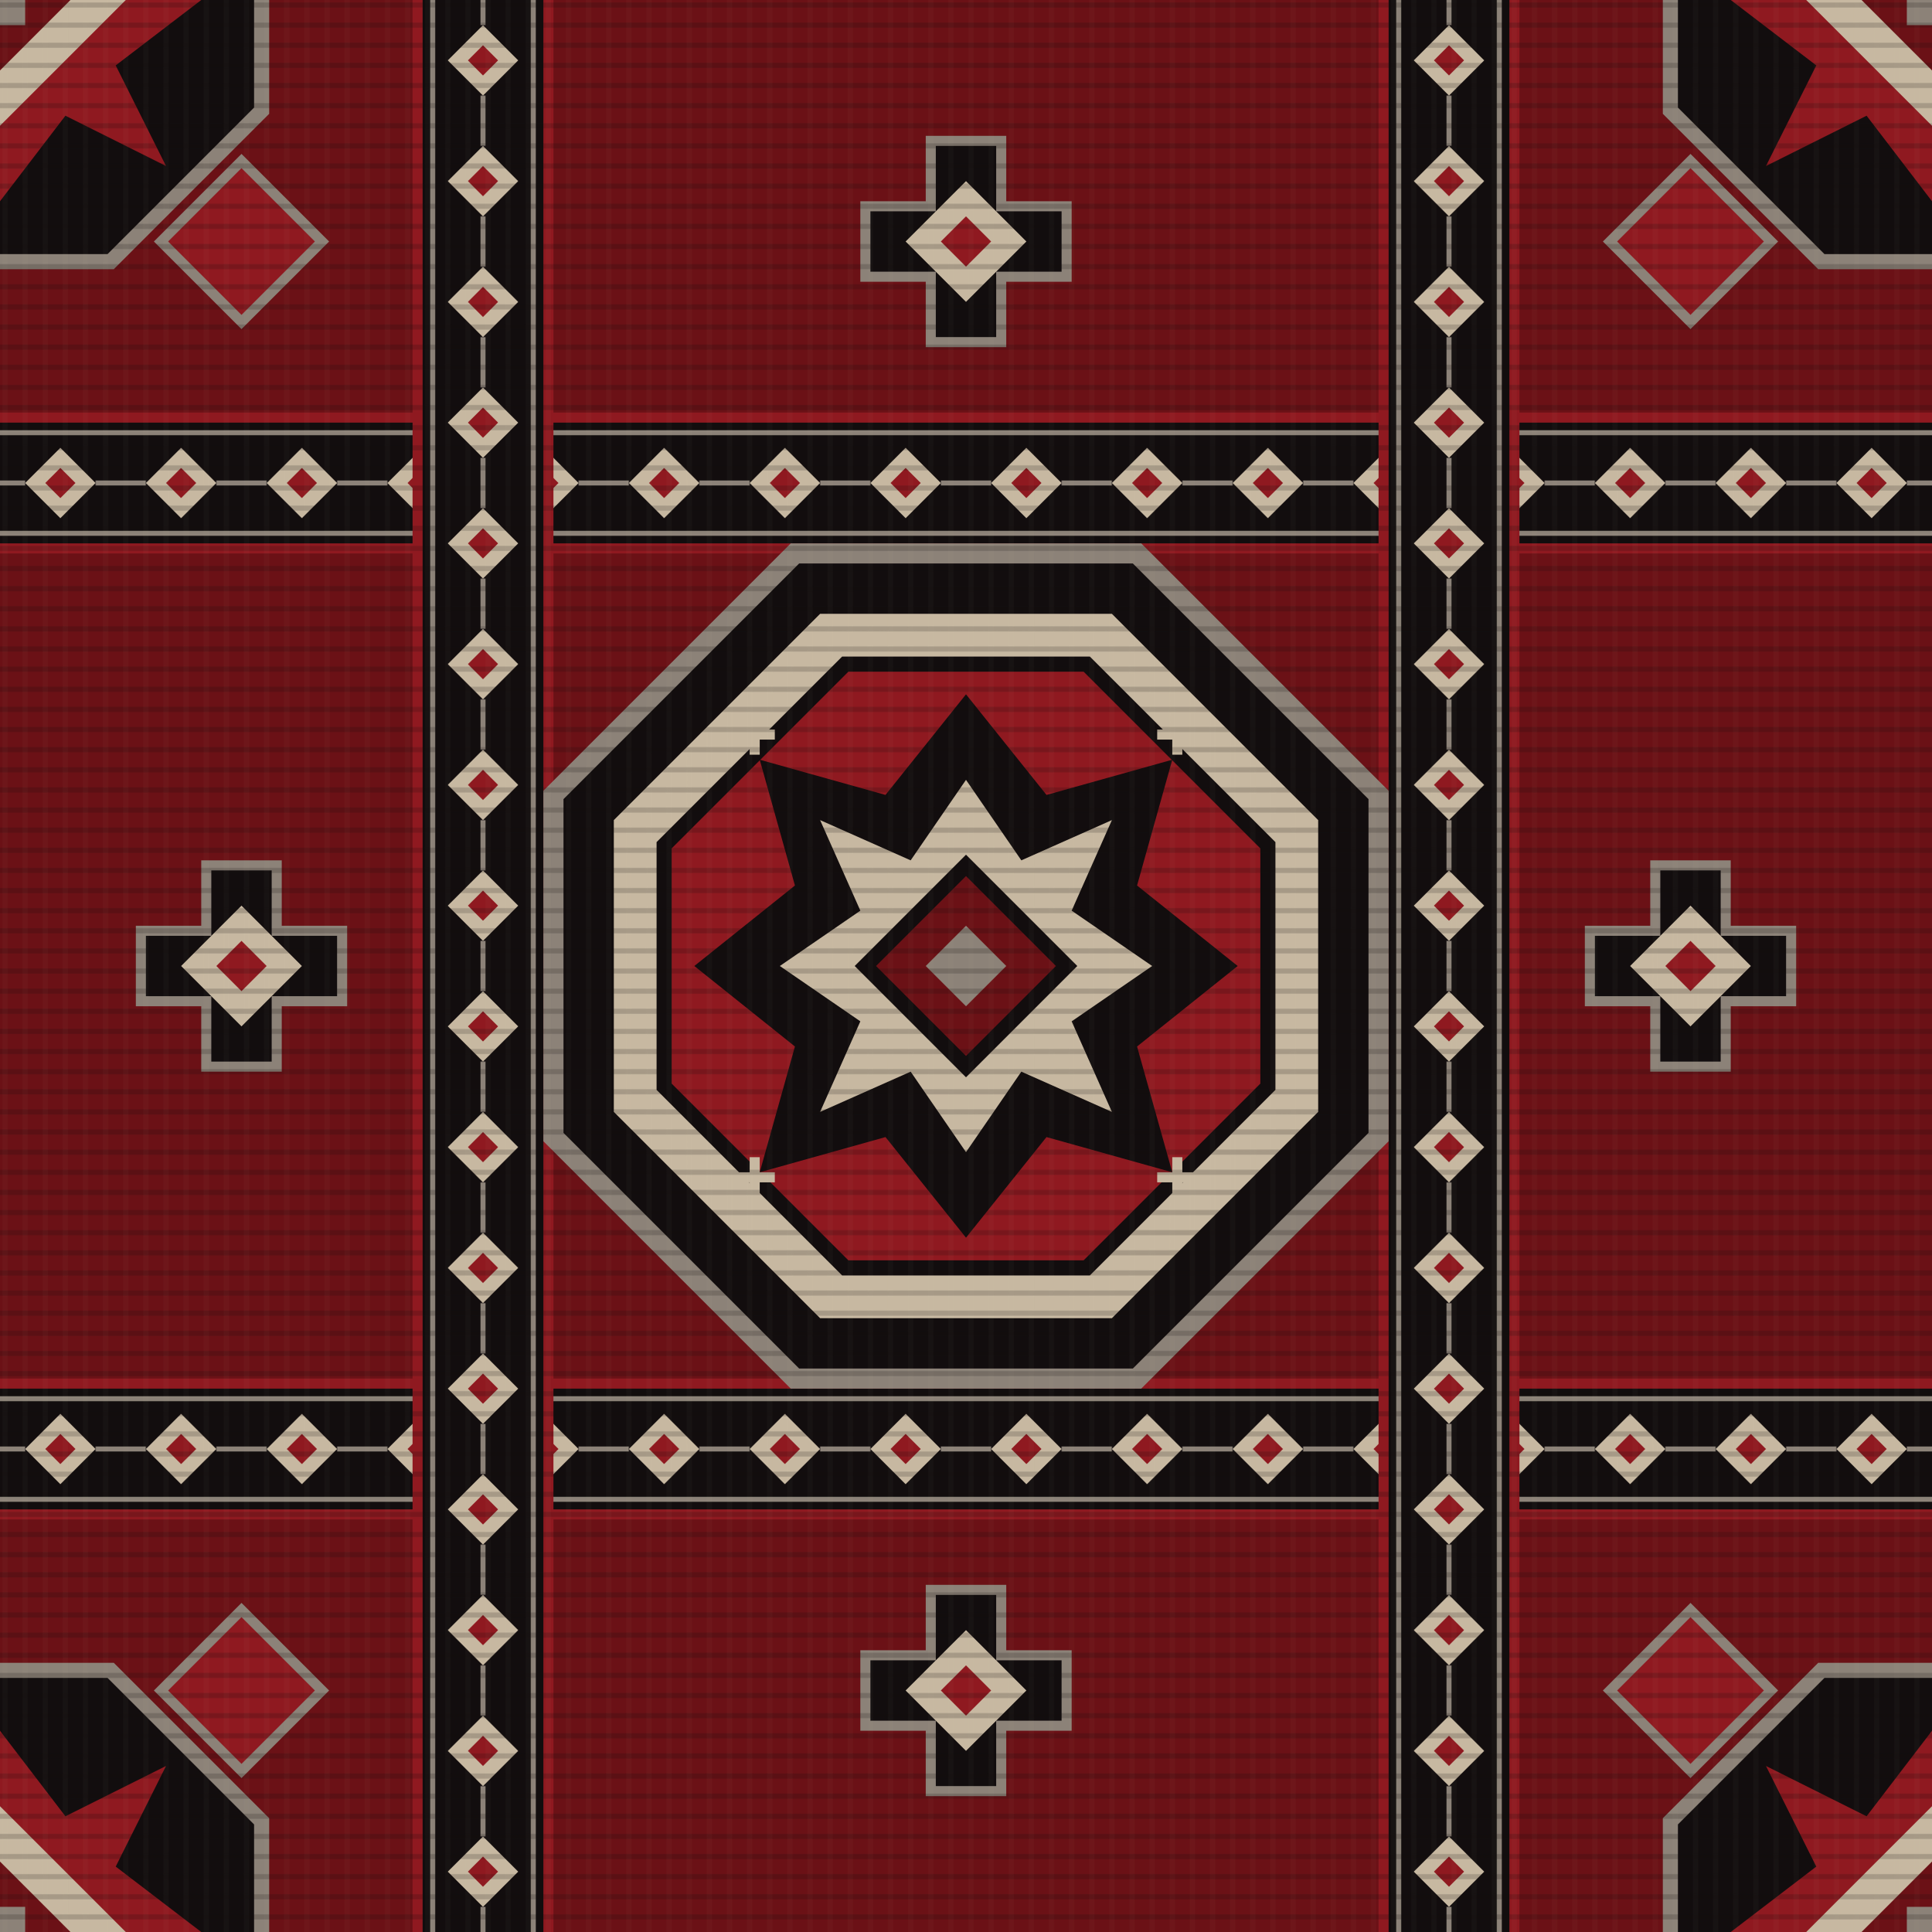
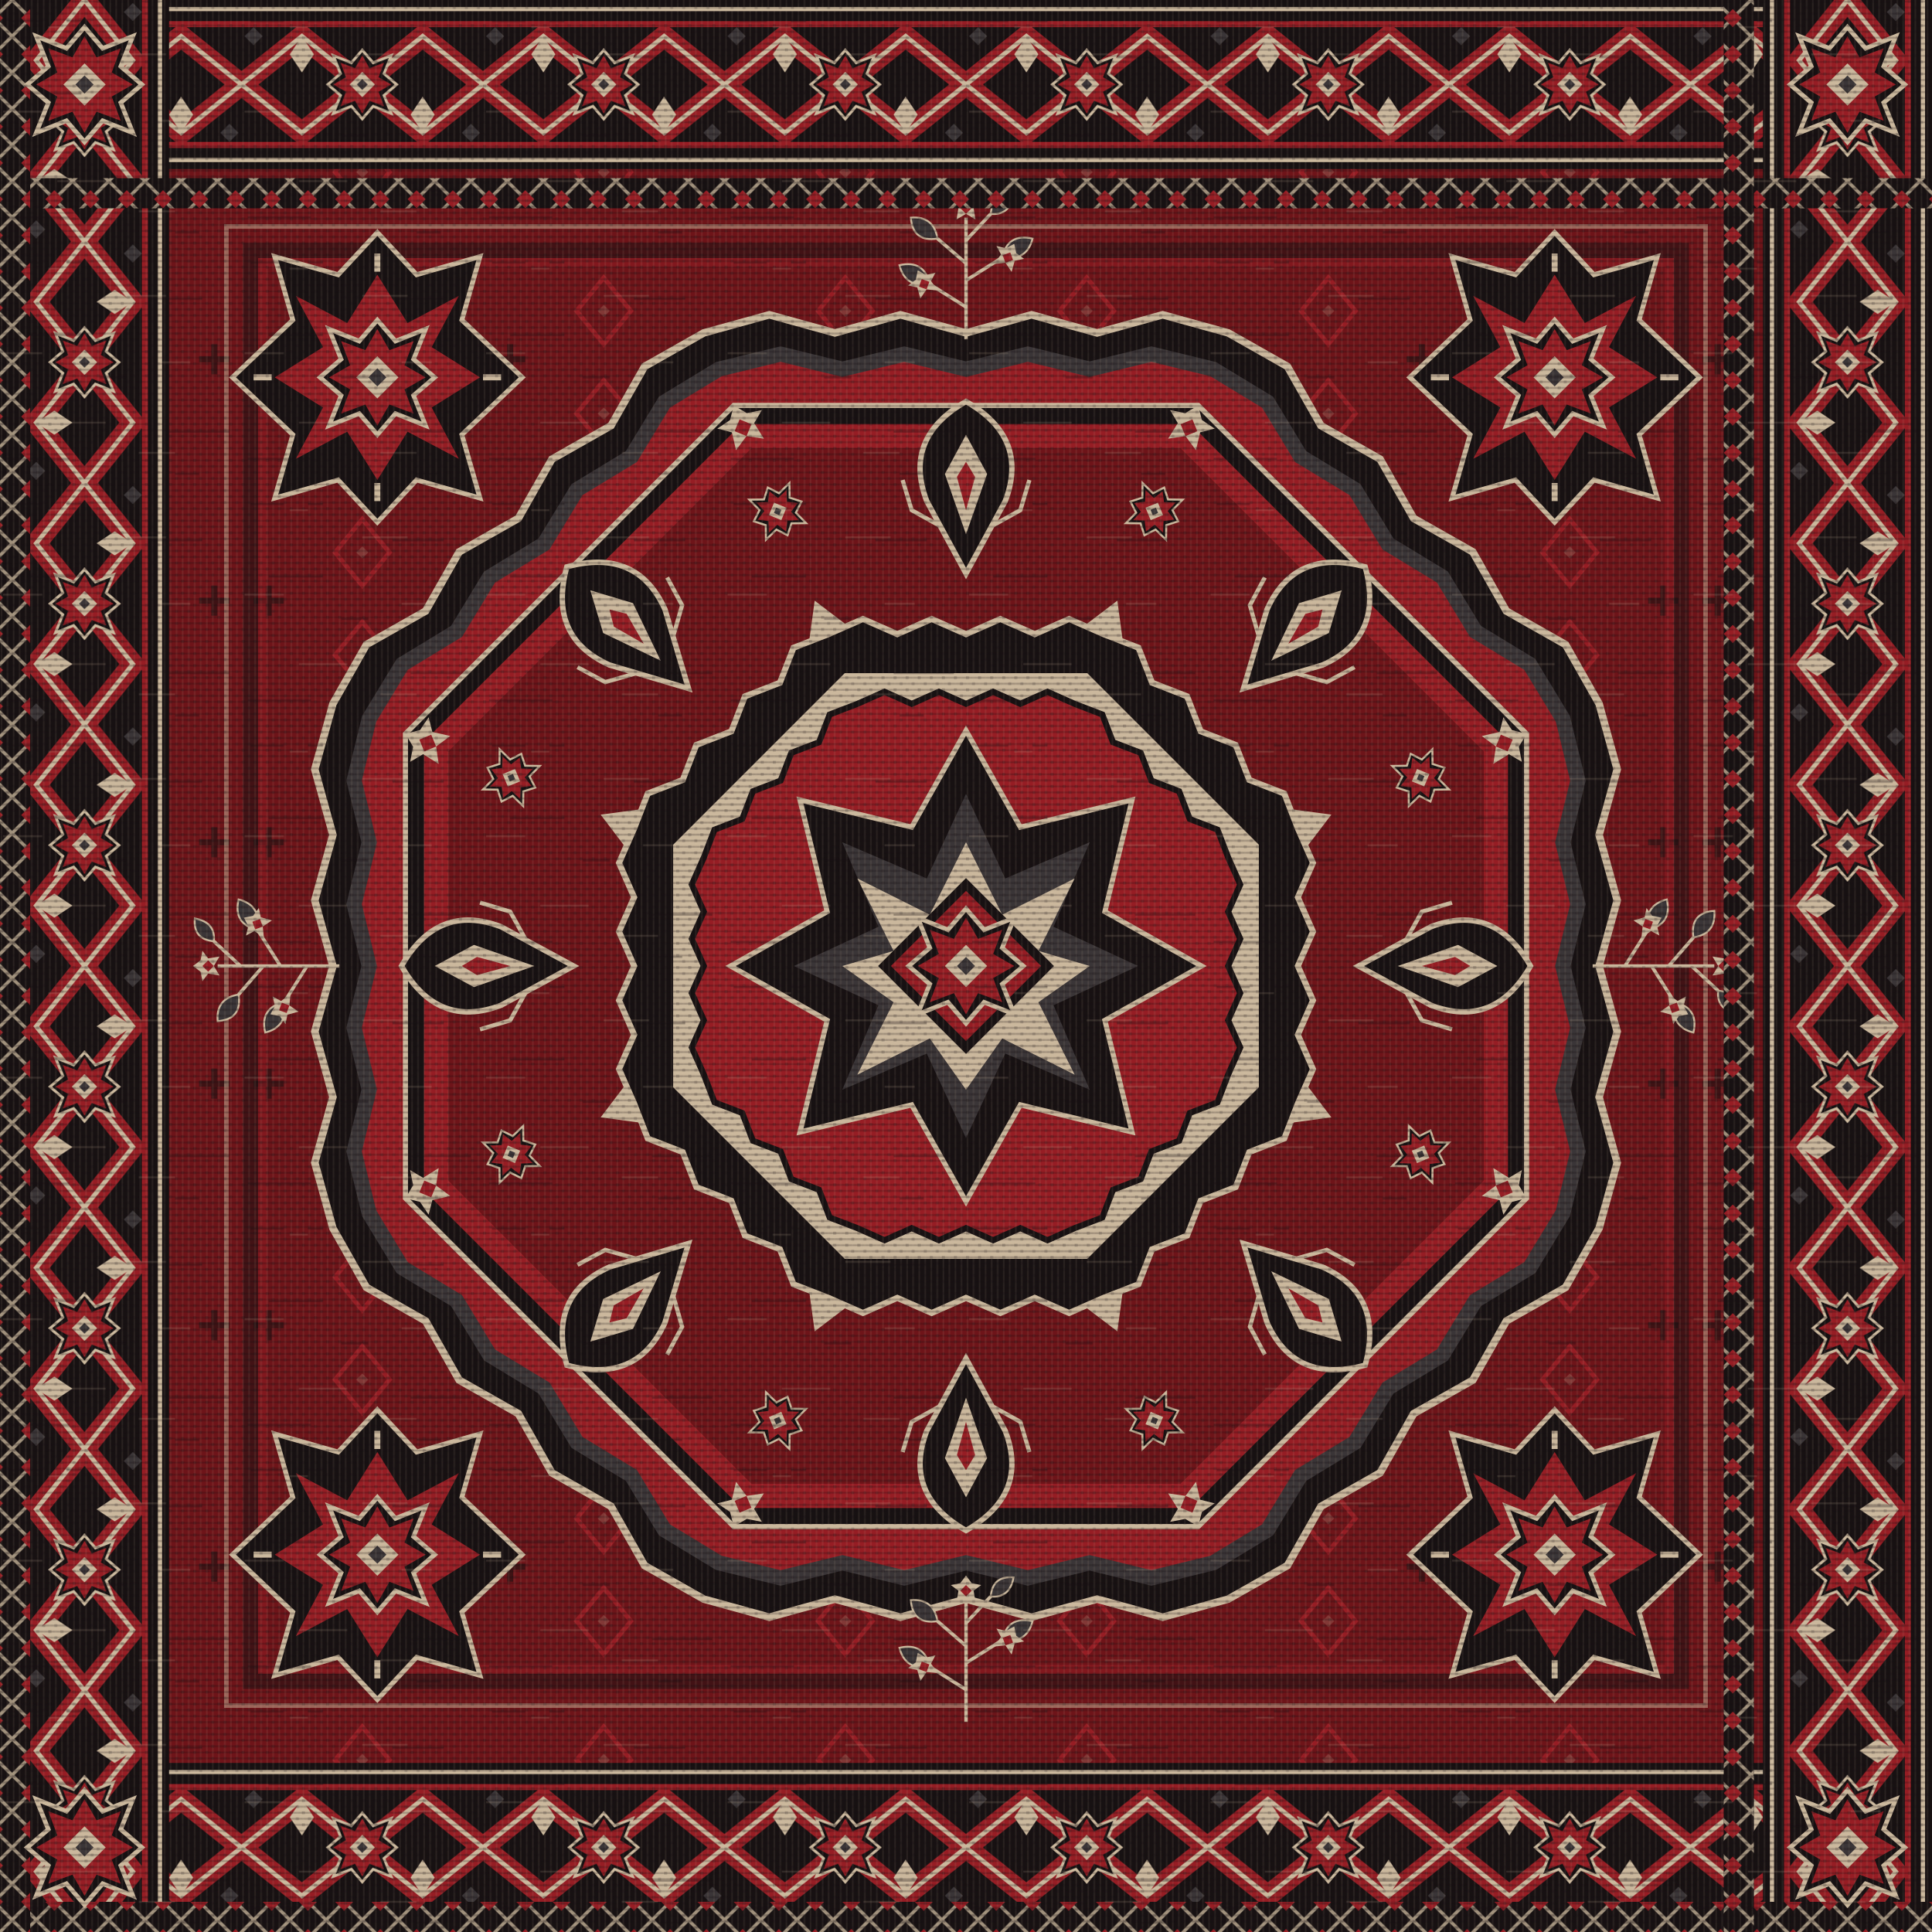
- <svg xmlns="http://www.w3.org/2000/svg" width="384" height="384" viewBox="0 0 384 384" fill="none">
+ <svg xmlns="http://www.w3.org/2000/svg" width="640" height="640" viewBox="0 0 640 640" fill="none">
  <defs>
-     <pattern id="weave" width="8" height="8" patternUnits="userSpaceOnUse">
-       <path d="M0 1h8M0 5h8" stroke="#120d0e" stroke-opacity=".18" />
-       <path d="M1 0v8M5 0v8" stroke="#c7b8a1" stroke-opacity=".035" />
+     <pattern id="thread" width="4" height="4" patternUnits="userSpaceOnUse">
+       <path d="M0 .5h4M0 2.5h4" stroke="#171112" stroke-opacity=".23" stroke-width=".65" />
+       <path d="M.5 0v4M2.5 0v4" stroke="#cbb89d" stroke-opacity=".1" stroke-width=".55" />
+       <path d="M0 0h1v1H0zm2 2h1v1H2Z" fill="#171112" fill-opacity=".17" />
    </pattern>
-     <pattern id="border" y="84" width="48" height="24" patternUnits="userSpaceOnUse">
-       <path d="M0 0h48v24H0z" fill="#120d0e" />
-       <path d="M0 2h48M0 22h48" stroke="#8c8278" />
-       <path d="m12 5 7 7-7 7-7-7Zm24 0 7 7-7 7-7-7Z" fill="#c7b8a1" />
-       <path d="m12 9 3 3-3 3-3-3Zm24 0 3 3-3 3-3-3Z" fill="#8f1920" />
-       <path d="M0 12h5m14 0h10m14 0h5" stroke="#8c8278" />
+     <g id="bud">
+       <path d="m0-8 3 4 5 1-4 3 1 6-5-3-5 3 1-6-4-3 5-1Z" fill="#cbb89d" />
+       <path d="m0-3 3 3-3 3-3-3Z" fill="#961d24" />
+     </g>
+     <g id="rosette">
+       <path d="m0-19 6 7 10-4-4 10 7 6-7 6 4 10-10-4-6 7-6-7-10 4 4-10-7-6 7-6-4-10 10 4Z" fill="#171112" stroke="#cbb89d" stroke-width="1.5" />
+       <path d="m0-12 4 7 8-3-3 8 7 4-7 4 3 8-8-3-4 7-4-7-8 3 3-8-7-4 7-4-3-8 8 3Z" fill="#961d24" transform="translate(0 -4)" />
+       <path d="m0-7 7 7-7 7-7-7Z" fill="#cbb89d" />
+       <path d="m0-3 3 3-3 3-3-3Z" fill="#3a3537" />
+     </g>
+     <g id="sprig">
+       <path d="M0 34V-30m0 47-19-12m19-2L19-9M0-6l-15-13m15 1 13-14" stroke="#cbb89d" stroke-width="1.8" />
+       <path d="M-19 5q-13 2-16-10 13-3 16 10ZM19-9q13 2 16-10-13-3-16 10ZM-15-19q-13 2-14-11 12-1 14 11ZM13-32q10 1 12-10-11-1-12 10Z" fill="#3a3537" stroke="#cbb89d" stroke-width="1" />
+       <use href="#bud" y="-35" />
+       <use href="#bud" x="-22" y="5" transform="rotate(-25 -22 5)" />
+       <use href="#bud" x="22" y="-9" transform="rotate(25 22 -9)" />
+     </g>
+     <g id="petal">
+       <path d="M0-34q21 12 13 33L0 23-13-1Q-21-22 0-34Z" fill="#171112" stroke="#cbb89d" stroke-width="1.8" />
+       <path d="m0-23 7 13-7 20-7-20Z" fill="#cbb89d" />
+       <path d="m0-14 3 5-3 11-3-11Z" fill="#961d24" />
+       <path d="M-9 7-18 2l-3-10m30 15 9-5 3-10" stroke="#cbb89d" stroke-width="1.4" />
+     </g>
+     <pattern id="wear" width="80" height="80" patternUnits="userSpaceOnUse">
+       <path d="M3 7h11m8 0h5m23 12h17M9 31h18m6 14h9m14 18h20M2 72h21m35 5h8" stroke="#171112" stroke-opacity=".28" stroke-width=".7" />
+       <path d="M16 9h6m18 9h15M1 37h13m39 3h10M19 60h16m11 10h12" stroke="#cbb89d" stroke-opacity=".15" stroke-width=".65" />
    </pattern>
-     <g id="bands">
-       <path d="M0 82h384v28H0zM0 274h384v28H0z" fill="#8f1920" />
-       <path d="M0 84h384v24H0zM0 276h384v24H0z" fill="url(#border)" />
-     </g>
-     <g id="flower">
-       <path d="M-7-20H7v13h13V7H7v13H-7V7h-13V-7h13Z" fill="#120d0e" stroke="#8c8278" stroke-width="2" />
-       <path d="m0-12 12 12L0 12-12 0Z" fill="#c7b8a1" />
-       <path d="m0-5 5 5-5 5-5-5Z" fill="#8f1920" />
+     <pattern id="field" width="80" height="80" patternUnits="userSpaceOnUse">
+       <path d="m40 12 9 11-9 11-9-11Zm0 34 9 11-9 11-9-11Z" stroke="#961d24" stroke-width="1.5" />
+       <path d="M4 39h10m-5-5v10m57-5h10m-5-5v10" stroke="#171112" stroke-opacity=".55" stroke-width="2" />
+       <path d="m40 21 2 2-2 2-2-2Zm0 34 2 2-2 2-2-2Z" fill="#cbb89d" fill-opacity=".22" />
+     </pattern>
+     <pattern id="vine" width="80" height="56" patternUnits="userSpaceOnUse">
+       <path d="M0 0h80v56H0Z" fill="#171112" />
+       <path d="M0 3h80M0 53h80" stroke="#cbb89d" stroke-width="1.4" />
+       <path d="M0 8h80M0 48h80" stroke="#961d24" stroke-width="2" />
+       <path d="m0 28 20-16 20 16 20 16 20-16m-80 0 20 16 20-16 20-16 20 16" stroke="#961d24" stroke-width="7" />
+       <path d="m0 28 20-16 20 16 20 16 20-16m-80 0 20 16 20-16 20-16 20 16" stroke="#cbb89d" stroke-width="1.5" />
+       <path d="m20 12 4 6-4 6-4-6Zm40 20 4 6-4 6-4-6Z" fill="#cbb89d" />
+       <use href="#rosette" x="40" y="28" transform="translate(16 11.2) scale(.6)" />
+       <path d="m4 9 3 3-3 3-3-3Zm72 32 3 3-3 3-3-3Z" fill="#3a3537" />
+     </pattern>
+     <pattern id="stitch" width="12" height="12" patternUnits="userSpaceOnUse">
+       <path d="m0 0 6 6 6-6M0 12l6-6 6 6" stroke="#cbb89d" stroke-width="1.1" stroke-opacity=".76" />
+       <path d="m3 6 3-3 3 3-3 3Z" fill="#961d24" />
+     </pattern>
+     <g id="corner-flower">
+       <path d="m0-48 13 14 21-6-6 21 20 19-20 19 6 21-21-6L0 48l-13-14-21 6 6-21L-48 0l20-19-6-21 21 6Z" fill="#171112" stroke="#cbb89d" stroke-width="1.6" />
+       <path d="m0-34 10 16 17-9-9 17L34 0 18 10l9 17-17-9L0 34l-10-16-17 9 9-17L-34 0l16-10-9-17 17 9Z" fill="#961d24" />
+       <use href="#rosette" />
+       <path d="M0-41v6m0 70v6M-41 0h6m70 0h6" stroke="#cbb89d" stroke-width="2" />
    </g>
    <g id="medallion">
-       <path d="M-34-82h68l48 48v68L34 82h-68l-48-48v-68Z" fill="#120d0e" stroke="#8c8278" stroke-width="4" />
-       <path d="M-29-70h58l41 41v58L29 70h-58l-41-41v-58Z" fill="#c7b8a1" />
-       <path d="M-24-60h48l36 36v48L24 60h-48l-36-36v-48Z" fill="#8f1920" stroke="#120d0e" stroke-width="3" />
-       <path d="m0-54 16 20 25-7-7 25L54 0 34 16l7 25-25-7L0 54l-16-20-25 7 7-25L-54 0l20-16-7-25 25 7Z" fill="#120d0e" />
-       <path d="m0-37 11 16 18-8-8 18L37 0 21 11l8 18-18-8L0 37l-11-16-18 8 8-18L-37 0l16-11-8-18 18 8Z" fill="#c7b8a1" />
-       <path d="m0-20 20 20L0 20-20 0Z" fill="#6b1116" stroke="#120d0e" stroke-width="3" />
-       <path d="m0-8 8 8-8 8-8-8Z" fill="#8c8278" />
-       <path d="M-46-46h8m-4-4v8m80-4h8m-4-4v8m-88 84h8m-4-4v8m80-4h8m-4-4v8" stroke="#c7b8a1" stroke-width="2" />
-     </g>
-     <g id="corner">
-       <path d="M-22-52h44l30 30v44L22 52h-44l-30-30v-44Z" fill="#120d0e" stroke="#8c8278" stroke-width="3" />
-       <path d="m0-40 13 17 20-10-10 20L40 0 23 13l10 20-20-10L0 40l-13-17-20 10 10-20L-40 0l17-13-10-20 20 10Z" fill="#8f1920" />
-       <path d="m0-25 25 25L0 25-25 0Z" fill="#c7b8a1" />
-       <path d="m0-14 14 14L0 14-14 0Z" fill="#6b1116" />
-       <path d="M-5-5H5V5H-5Z" fill="#8c8278" />
+       <polygon points="209.72,86.87 198.61,106.47 179.01,117.58 167.89,137.18 148.29,148.29 137.18,167.89 117.58,179.01 106.47,198.61 86.87,209.72 65.15,215.72 43.43,209.72 21.72,215.72 0.00,209.72 -21.72,215.72 -43.43,209.72 -65.15,215.72 -86.87,209.72 -106.47,198.61 -117.58,179.01 -137.18,167.89 -148.29,148.29 -167.89,137.18 -179.01,117.58 -198.61,106.47 -209.72,86.87 -215.72,65.15 -209.72,43.43 -215.72,21.72 -209.72,0.00 -215.72,-21.72 -209.72,-43.43 -215.72,-65.15 -209.72,-86.87 -198.61,-106.47 -179.01,-117.58 -167.89,-137.18 -148.29,-148.29 -137.18,-167.89 -117.58,-179.01 -106.47,-198.61 -86.87,-209.72 -65.15,-215.72 -43.43,-209.72 -21.72,-215.72 0.00,-209.72 21.72,-215.72 43.43,-209.72 65.15,-215.72 86.87,-209.72 106.47,-198.61 117.58,-179.01 137.18,-167.89 148.29,-148.29 167.89,-137.18 179.01,-117.58 198.61,-106.47 209.72,-86.87 215.72,-65.15 209.72,-43.43 215.72,-21.72 209.72,0.00 215.72,21.72 209.72,43.43 215.72,65.15" fill="#171112" stroke="#cbb89d" stroke-width="2.5" />
+       <polygon points="197.71,81.89 186.77,99.91 168.76,110.85 157.81,128.86 139.80,139.80 128.86,157.81 110.85,168.76 99.91,186.77 81.89,197.71 61.42,202.71 40.95,197.71 20.47,202.71 0.00,197.71 -20.47,202.71 -40.95,197.71 -61.42,202.71 -81.89,197.71 -99.91,186.77 -110.85,168.76 -128.86,157.81 -139.80,139.80 -157.81,128.86 -168.76,110.85 -186.77,99.91 -197.71,81.89 -202.71,61.42 -197.71,40.95 -202.71,20.47 -197.71,0.00 -202.71,-20.47 -197.71,-40.95 -202.71,-61.42 -197.71,-81.89 -186.77,-99.91 -168.76,-110.85 -157.81,-128.86 -139.80,-139.80 -128.86,-157.81 -110.85,-168.76 -99.91,-186.77 -81.89,-197.71 -61.42,-202.71 -40.95,-197.71 -20.47,-202.71 0.00,-197.71 20.47,-202.71 40.95,-197.71 61.42,-202.71 81.89,-197.71 99.91,-186.77 110.85,-168.76 128.86,-157.81 139.80,-139.80 157.81,-128.86 168.76,-110.85 186.77,-99.91 197.71,-81.89 202.71,-61.42 197.71,-40.95 202.71,-20.47 197.71,0.00 202.71,20.47 197.71,40.95 202.71,61.42" fill="#961d24" stroke="#3a3537" stroke-width="5" />
+       <polygon points="185.70,76.92 76.92,185.70 -76.92,185.70 -185.70,76.92 -185.70,-76.92 -76.92,-185.70 76.92,-185.70 185.70,-76.92" fill="#171112" stroke="#cbb89d" stroke-width="1.7" />
+       <polygon points="175.54,72.71 72.71,175.54 -72.71,175.54 -175.54,72.71 -175.54,-72.71 -72.71,-175.54 72.71,-175.54 175.54,-72.71" fill="#6e1419" stroke="#961d24" stroke-width="8" />
+       <use href="#petal" y="-153" transform="rotate(0)" />
+       <use href="#bud" y="-193" transform="rotate(22.5)" />
+       <use href="#rosette" transform="rotate(22.5) translate(0 -163) scale(.45)" />
+       <path d="m-7-119 7-12 7 12-7 12Z" fill="#cbb89d" transform="rotate(22.5)" />
+       <use href="#petal" y="-153" transform="rotate(45)" />
+       <use href="#bud" y="-193" transform="rotate(67.5)" />
+       <use href="#rosette" transform="rotate(67.5) translate(0 -163) scale(.45)" />
+       <path d="m-7-119 7-12 7 12-7 12Z" fill="#cbb89d" transform="rotate(67.5)" />
+       <use href="#petal" y="-153" transform="rotate(90)" />
+       <use href="#bud" y="-193" transform="rotate(112.5)" />
+       <use href="#rosette" transform="rotate(112.5) translate(0 -163) scale(.45)" />
+       <path d="m-7-119 7-12 7 12-7 12Z" fill="#cbb89d" transform="rotate(112.5)" />
+       <use href="#petal" y="-153" transform="rotate(135)" />
+       <use href="#bud" y="-193" transform="rotate(157.5)" />
+       <use href="#rosette" transform="rotate(157.5) translate(0 -163) scale(.45)" />
+       <path d="m-7-119 7-12 7 12-7 12Z" fill="#cbb89d" transform="rotate(157.5)" />
+       <use href="#petal" y="-153" transform="rotate(180)" />
+       <use href="#bud" y="-193" transform="rotate(202.5)" />
+       <use href="#rosette" transform="rotate(202.5) translate(0 -163) scale(.45)" />
+       <path d="m-7-119 7-12 7 12-7 12Z" fill="#cbb89d" transform="rotate(202.5)" />
+       <use href="#petal" y="-153" transform="rotate(225)" />
+       <use href="#bud" y="-193" transform="rotate(247.5)" />
+       <use href="#rosette" transform="rotate(247.5) translate(0 -163) scale(.45)" />
+       <path d="m-7-119 7-12 7 12-7 12Z" fill="#cbb89d" transform="rotate(247.5)" />
+       <use href="#petal" y="-153" transform="rotate(270)" />
+       <use href="#bud" y="-193" transform="rotate(292.5)" />
+       <use href="#rosette" transform="rotate(292.5) translate(0 -163) scale(.45)" />
+       <path d="m-7-119 7-12 7 12-7 12Z" fill="#cbb89d" transform="rotate(292.5)" />
+       <use href="#petal" y="-153" transform="rotate(315)" />
+       <use href="#bud" y="-193" transform="rotate(337.5)" />
+       <use href="#rosette" transform="rotate(337.5) translate(0 -163) scale(.45)" />
+       <path d="m-7-119 7-12 7 12-7 12Z" fill="#cbb89d" transform="rotate(337.5)" />
+       <polygon points="109.94,45.54 105.43,57.13 93.84,61.64 89.33,73.23 77.74,77.74 73.23,89.33 61.64,93.84 57.13,105.43 45.54,109.94 34.15,114.94 22.77,109.94 11.38,114.94 0.00,109.94 -11.38,114.94 -22.77,109.94 -34.15,114.94 -45.54,109.94 -57.13,105.43 -61.64,93.84 -73.23,89.33 -77.74,77.74 -89.33,73.23 -93.84,61.64 -105.43,57.13 -109.94,45.54 -114.94,34.15 -109.94,22.77 -114.94,11.38 -109.94,0.00 -114.94,-11.38 -109.94,-22.77 -114.94,-34.15 -109.94,-45.54 -105.43,-57.13 -93.84,-61.64 -89.33,-73.23 -77.74,-77.74 -73.23,-89.33 -61.64,-93.84 -57.13,-105.43 -45.54,-109.94 -34.15,-114.94 -22.77,-109.94 -11.38,-114.94 0.00,-109.94 11.38,-114.94 22.77,-109.94 34.15,-114.94 45.54,-109.94 57.13,-105.43 61.64,-93.84 73.23,-89.33 77.74,-77.74 89.33,-73.23 93.84,-61.64 105.43,-57.13 109.94,-45.54 114.94,-34.15 109.94,-22.77 114.94,-11.38 109.94,0.00 114.94,11.38 109.94,22.77 114.94,34.15" fill="#171112" stroke="#cbb89d" stroke-width="2" />
+       <polygon points="97.01,40.18 40.18,97.01 -40.18,97.01 -97.01,40.18 -97.01,-40.18 -40.18,-97.01 40.18,-97.01 97.01,-40.18" fill="#cbb89d" />
+       <polygon points="86.84,35.97 83.31,45.16 74.13,48.69 70.60,57.88 61.41,61.41 57.88,70.60 48.69,74.13 45.16,83.31 35.97,86.84 26.98,90.84 17.99,86.84 8.99,90.84 0.00,86.84 -8.99,90.84 -17.99,86.84 -26.98,90.84 -35.97,86.84 -45.16,83.31 -48.69,74.13 -57.88,70.60 -61.41,61.41 -70.60,57.88 -74.13,48.69 -83.31,45.16 -86.84,35.97 -90.84,26.98 -86.84,17.99 -90.84,8.99 -86.84,0.00 -90.84,-8.99 -86.84,-17.99 -90.84,-26.98 -86.84,-35.97 -83.31,-45.16 -74.13,-48.69 -70.60,-57.88 -61.41,-61.41 -57.88,-70.60 -48.69,-74.13 -45.16,-83.31 -35.97,-86.84 -26.98,-90.84 -17.99,-86.84 -8.99,-90.84 0.00,-86.84 8.99,-90.84 17.99,-86.84 26.98,-90.84 35.97,-86.84 45.16,-83.31 48.69,-74.13 57.88,-70.60 61.41,-61.41 70.60,-57.88 74.13,-48.69 83.31,-45.16 86.84,-35.97 90.84,-26.98 86.84,-17.99 90.84,-8.99 86.84,0.00 90.84,8.99 86.84,17.99 90.84,26.98" fill="#961d24" stroke="#171112" stroke-width="2" />
+       <path d="m0-78 18 32 37-9-9 37L78 0 46 18l9 37-37-9L0 78l-18-32-37 9 9-37L-78 0l32-18-9-37 37 9Z" fill="#171112" stroke="#cbb89d" stroke-width="1.7" />
+       <path d="m0-57 13 28 28-12-12 28L57 0 29 13l12 28-28-12L0 57l-13-28-28 12 12-28L-57 0l28-13-12-28 28 12Z" fill="#3a3537" />
+       <path d="m0-41 12 24 24-12-12 24L41 0 24 12l12 24-24-12L0 41l-12-17-24 12 12-24L-41 0l17-5-12-24 24 12Z" fill="#cbb89d" />
+       <path d="m0-27 27 27L0 27-27 0Z" fill="#961d24" stroke="#171112" stroke-width="3" />
+       <use href="#rosette" />
    </g>
  </defs>
-   <path d="M0 0h384v384H0z" fill="#6b1116" />
-   <use href="#bands" />
-   <use href="#bands" transform="rotate(90 192 192)" />
-   <use href="#medallion" x="192" y="192" />
-   <use href="#corner" x="0" y="0" />
-   <use href="#corner" x="384" y="0" />
-   <use href="#corner" x="0" y="384" />
-   <use href="#corner" x="384" y="384" />
-   <use href="#flower" x="48" y="192" />
-   <use href="#flower" x="336" y="192" />
-   <use href="#flower" x="192" y="48" />
-   <use href="#flower" x="192" y="336" />
-   <path d="m48 32 16 16-16 16-16-16Zm288 0 16 16-16 16-16-16ZM48 320l16 16-16 16-16-16Zm288 0 16 16-16 16-16-16Z" fill="#8f1920" stroke="#8c8278" stroke-width="2" />
-   <path d="M0 0h384v384H0z" fill="url(#weave)" />
+   <path d="M0 0h640v640H0Z" fill="#6e1419" />
+   <path d="M0 0h640v640H0Z" fill="url(#field)" />
+   <g stroke="#cbb89d" stroke-opacity=".5" stroke-width="1.5">
+     <path d="M75 75h490v490H75Z" />
+     <path d="M83 83h474v474H83Z" stroke="#171112" stroke-width="5" />
+     <path d="M87 87h466v466H87Z" stroke="#961d24" stroke-width="3" />
+   </g>
+   <use href="#medallion" x="320" y="320" />
+   <use href="#corner-flower" x="125" y="125" />
+   <use href="#corner-flower" x="515" y="125" />
+   <use href="#corner-flower" x="125" y="515" />
+   <use href="#corner-flower" x="515" y="515" />
+   <use href="#sprig" x="320" y="91" transform="translate(118.4 33.67) scale(.63)" />
+   <use href="#sprig" x="320" y="549" transform="translate(118.4 203.13) scale(.63)" />
+   <use href="#sprig" x="91" y="320" transform="translate(33.67 118.4) scale(.63) rotate(-90 91 320)" />
+   <use href="#sprig" x="549" y="320" transform="translate(203.13 118.4) scale(.63) rotate(90 549 320)" />
+   <g id="carpet-band">
+     <path d="M0 0h640v56H0Z" fill="url(#vine)" />
+     <path d="M0 0h640v56H0Z" fill="url(#vine)" transform="rotate(180 320 320)" />
+   </g>
+   <use href="#carpet-band" transform="rotate(90 320 320)" />
+   <path d="M0 59h640v10H0Zm0 571h640v10H0Z" fill="#171112" />
+   <path d="M0 59h640v10H0Zm0 571h640v10H0Z" fill="url(#stitch)" />
+   <path d="M0 59h640v10H0Zm0 571h640v10H0Z" fill="#171112" transform="rotate(90 320 320)" />
+   <path d="M0 59h640v10H0Zm0 571h640v10H0Z" fill="url(#stitch)" transform="rotate(90 320 320)" />
+   <use href="#rosette" x="28" y="28" />
+   <use href="#rosette" x="612" y="28" />
+   <use href="#rosette" x="28" y="612" />
+   <use href="#rosette" x="612" y="612" />
+   <path d="M0 0h640v640H0Z" fill="url(#thread)" />
+   <path d="M0 0h640v640H0Z" fill="url(#wear)" />
</svg>
